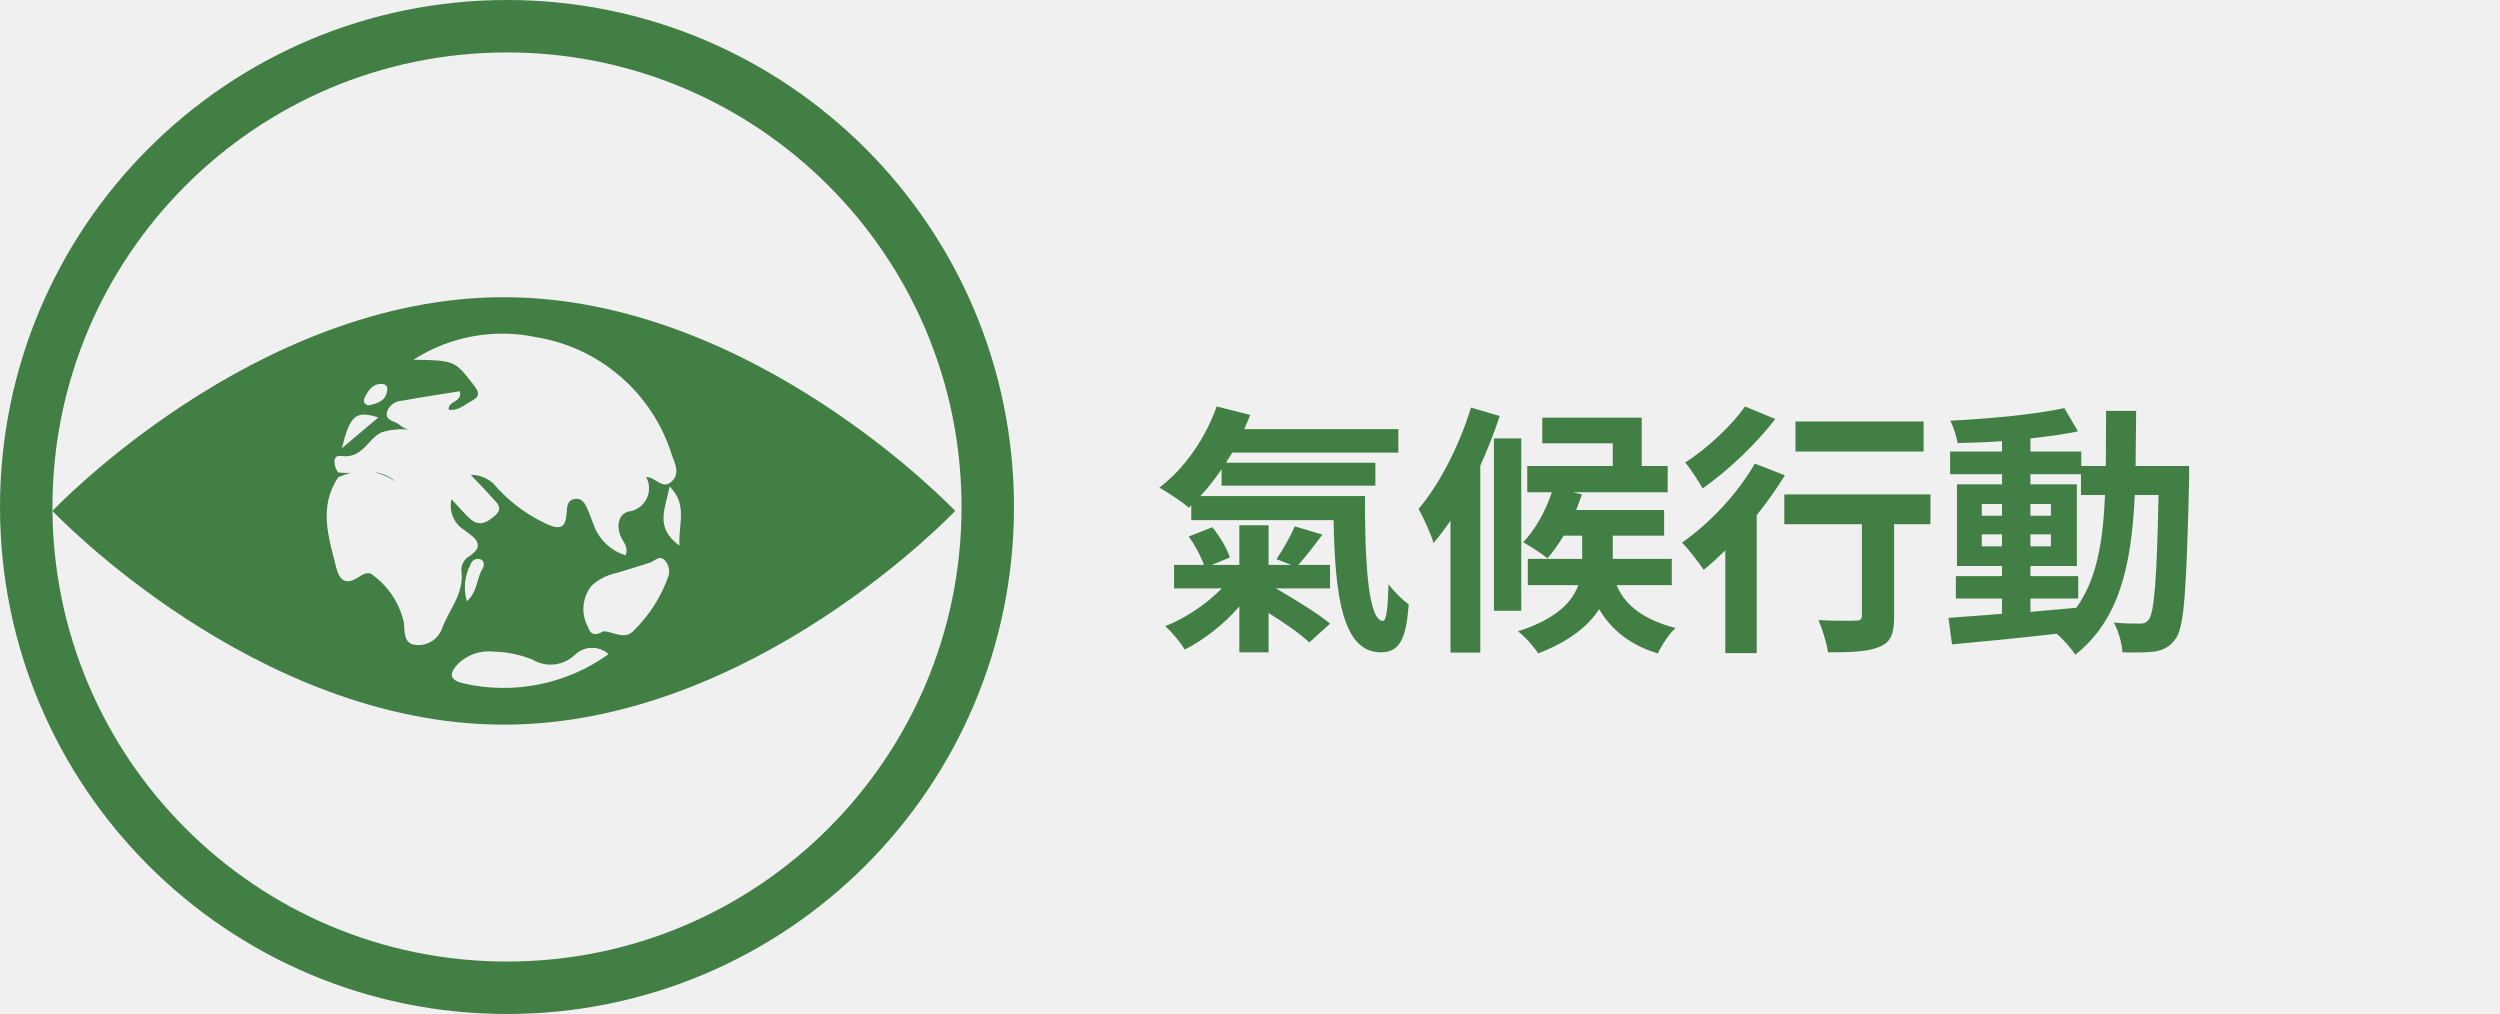
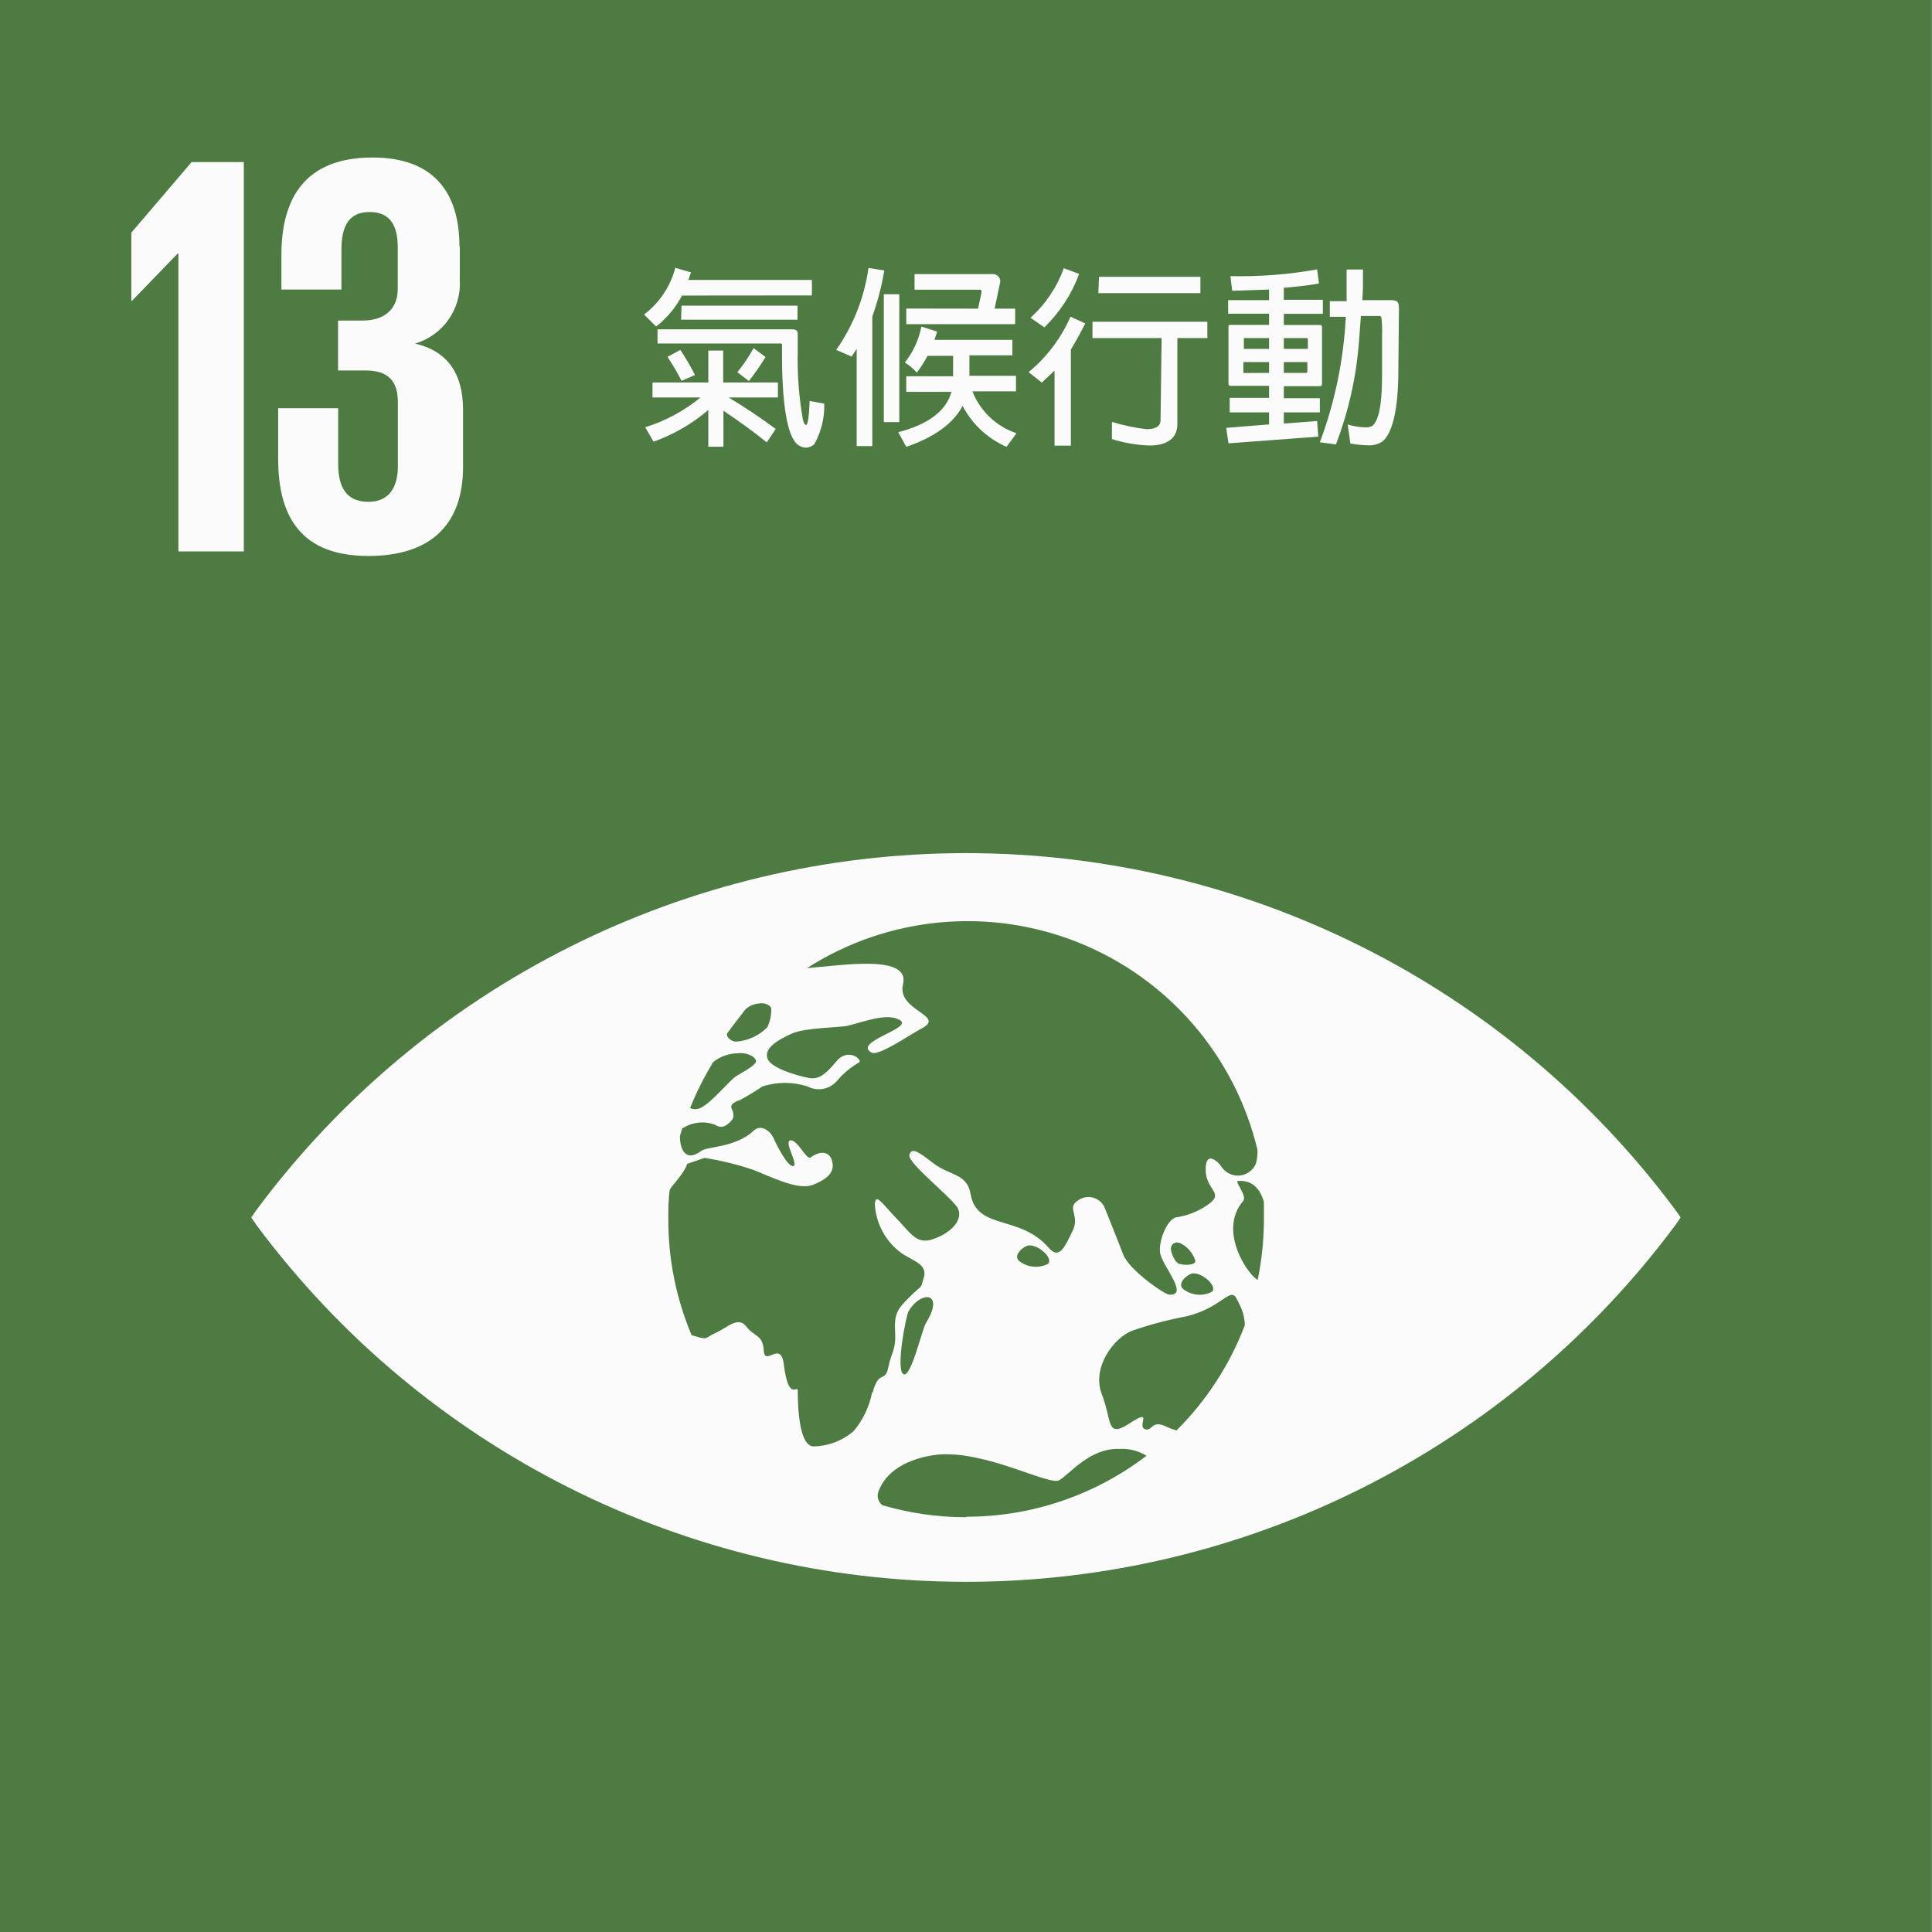
- <svg xmlns="http://www.w3.org/2000/svg" width="143" height="58" viewBox="0 0 143 58">
-   <g id="huainam_icon3" transform="translate(-1642 -102)">
-     <g id="组_4432" data-name="组 4432" transform="translate(217 -31)">
-       <g id="组_4427" data-name="组 4427" transform="translate(1425.333 133.333)">
-         <g id="椭圆_9" data-name="椭圆 9" transform="translate(-0.333 -0.333)" fill="none" stroke="#417f45" stroke-width="3">
-           <circle cx="29" cy="29" r="29" stroke="none" />
-           <circle cx="29" cy="29" r="27.5" fill="none" />
-         </g>
+ <svg xmlns="http://www.w3.org/2000/svg" viewBox="0 0 160.92 160.93">
+   <defs>
+     <style>.cls-1{fill:#48773c;}.cls-1,.cls-2,.cls-3{opacity:0.97;}.cls-2,.cls-4{fill:#fff;}</style>
+   </defs>
+   <g id="圖層_2" data-name="圖層 2">
+     <g id="CHI">
+       <rect class="cls-1" width="160.92" height="160.93" />
+       <polygon class="cls-2" points="20.31 13.5 20.31 45.93 14.86 45.93 14.86 21.11 14.81 21.11 10.98 25.07 10.94 25.07 10.94 19.38 15.96 13.5 20.31 13.5" />
+       <path class="cls-2" d="M38.3,20.53v2.82a5.2,5.2,0,0,1-3.73,5.27c2.72.62,4,2.53,4,5.5V38.9c0,4.5-2.39,7.41-7.89,7.41s-7.51-3.15-7.51-8.08V34h5v4.64c0,1.92.66,3.16,2.53,3.16,1.67,0,2.44-1.19,2.44-2.92V33.5c0-1.73-.77-2.64-2.68-2.64H28.16V26.7h2.05c1.77,0,2.92-.91,2.92-2.63V20.58c0-1.77-.62-2.92-2.34-2.92s-2.35,1.15-2.35,3.16v3.3h-5V21.25c0-4.79,2-8.13,7.6-8.13,5,0,7.23,2.82,7.23,7.41" />
+       <path class="cls-2" d="M139.53,100.75a73.61,73.61,0,0,0-118.14,0l-.46.66.46.67a73.62,73.62,0,0,0,118.14,0c.18-.26.34-.48.46-.67-.12-.19-.28-.41-.46-.66M60.58,86.07c.32-.47,1.39-1.82,1.52-2a1.9,1.9,0,0,1,1.2-.49c.38-.07.88.14.94.42a3.32,3.32,0,0,1-.33,1.58,4.14,4.14,0,0,1-2.64,1.19c-.58-.09-.8-.54-.69-.71M59.3,88.6l.13-.15a3.28,3.28,0,0,1,2-.71c.62-.11,1.44.2,1.54.61s-1.55,1.16-1.85,1.44c-.86.79-2.2,2.4-3,2.58a1,1,0,0,1-.64-.07,25.55,25.55,0,0,1,1.85-3.7M72.64,116a7.1,7.1,0,0,1-1.52,3.19,5.2,5.2,0,0,1-3.39,1.29c-1.13-.08-1.28-3.1-1.28-4.65,0-.53-.76,1-1.16-2.17-.25-2.07-1.58.21-1.67-1.16s-.76-1.1-1.45-2-1.56.08-2.53.51-.57.66-1.94.23l-.08,0a24.65,24.65,0,0,1-1.95-9.66c0-.84,0-1.67.12-2.48l.15-.23c1.32-1.56,1.29-1.92,1.29-1.92l1.45-.5a23.85,23.85,0,0,1,4.07,1c1.44.54,3.71,1.76,5,1.23,1-.4,1.7-.92,1.61-1.71-.1-1-.89-1.24-1.84-.56-.35.24-1.09-1.5-1.68-1.42s.72,2.06.23,2.14-1.5-2-1.67-2.39-.94-1.2-1.63-.55c-1.47,1.39-3.85,1.31-4.33,1.66-1.45,1.09-1.83-.35-1.8-1.24l.18-.6a3,3,0,0,1,2.76-.31c.65.43,1.11-.11,1.36-.37s.16-.66,0-1,.33-.59.66-.68A19.61,19.61,0,0,0,63.5,90.5a6.12,6.12,0,0,1,3.77,0A2,2,0,0,0,69.75,90a6.88,6.88,0,0,1,1.8-1.5c.36-.16-.88-1.33-1.91-.06s-1.55,1.38-2,1.38-3.35-.72-3.7-1.62.89-1.59,2-2.1,4-.5,4.69-.66C72.06,85.08,74,84.32,75,85s-4,1.79-2.4,2.68c.59.32,3.24-1.53,4.15-2,2.13-1.1-2.08-1.46-1.53-3.7.62-2.53-5.16-1.55-8-1.34a24.83,24.83,0,0,1,37.52,15.12,3.81,3.81,0,0,1-.12,1.15,1.63,1.63,0,0,1-2.91.22c-.25-.36-1.31-1.37-1.28.35s1.68,1.9.09,2.93a6.09,6.09,0,0,1-2.61,1c-.73.26-1.44,2-1.27,3s2.44,3.53.76,3.43c-.39,0-3.36-2.06-3.85-3.36s-1.08-2.72-1.48-3.75a1.48,1.48,0,0,0-2.34-.69c-.88.61.25,1.21-.39,2.5s-1.09,2.45-2,1.38c-2.42-2.78-6-1.41-6.5-4.5-.3-1.67-1.74-1.51-3-2.46s-1.88-1.46-2.09-.77,3.8,3.75,4.08,4.55c.42,1.2-1.19,2.26-2.37,2.55s-1.69-.67-2.85-1.87-1.66-2.07-1.74-1.12a5.43,5.43,0,0,0,2.27,4.12c1,.64,2.14.93,1.81,2s0,.45-1.13,1.56-1.34,1.48-1.26,3-.32,1.64-.57,2.93-.8.17-1.29,2.06m26.65-9.9c.83-.07,2.09,1.09,1.6,1.53a2.21,2.21,0,0,1-2.37-.21c-.63-.48.39-1.29.77-1.32m-1.06-.76c-.27-.1-.5-.36-.71-1s.31-1,.82-.71a2.4,2.4,0,0,1,1.17,1.43c0,.4-1,.36-1.28.25m-11,0a2.25,2.25,0,0,1-2.37-.22c-.63-.48.39-1.29.77-1.32.83-.07,2.09,1.09,1.6,1.54M77.13,110.2c-.34.56-1.28,4.73-1.9,4.25s.25-4.85.43-5.18c1-1.8,3.1-1.71,1.47.93m3.37,16.18a24.79,24.79,0,0,1-7-1,1,1,0,0,1-.3-1.21c.77-2,3.06-2.79,4.87-3,4-.39,9.32,2.61,10.16,2.13s2.55-2.7,5-2.61a3.91,3.91,0,0,1,2.27.57,24.71,24.71,0,0,1-15.06,5.08M98,119.15a4.94,4.94,0,0,1-.78-.28c-1.36-.69-1.19.41-1.86.17s.75-1.8-1.25-.49-1.46-.2-2.33-2.41,1-4.74,2.57-5.31a31.82,31.82,0,0,1,4.51-1.19c3-.75,3.62-2.52,4.16-1.44l.29.58a4,4,0,0,1,.38,1.61A24.8,24.8,0,0,1,98,119.15m6.8-12.53c-.66-.19-3.45-4-1.25-6.58.37-.42-.74-1.64-.43-1.67,1.2-.09,1.84.66,2.16,1.74,0,.47,0,1,0,1.44a25,25,0,0,1-.52,5.07" />
+       <g class="cls-3">
+         <path class="cls-4" d="M56.81,24.62a8,8,0,0,1-2.16,2.58l-1-1a7.19,7.19,0,0,0,2.6-3.89l1.31.38-.22.63H67.63v1.29Zm7.06,12.23q-1.5-1.22-3.61-2.64v3H59V34.15a14.43,14.43,0,0,1-4.56,2.64l-.7-1.2a13.71,13.71,0,0,0,4.61-2.48h-4V31.86H59V29.2h1.24v2.66h4.56v1.25h-4.1c1.33.8,2.64,1.68,3.92,2.62Zm-9.1-9.42H66c.25,0,.45.09.45.35,0,.51,0,1,0,1.49a28.66,28.66,0,0,0,.42,5.63c.06.32.16.48.27.5s.24-.42.3-2l1.22.22A6.56,6.56,0,0,1,67.83,37a1.08,1.08,0,0,1-.69.29,1.19,1.19,0,0,1-1-.61c-.83-1.21-1-4.73-1-6.85,0-.32,0-.64,0-1a.15.15,0,0,0,0-.09.11.11,0,0,0-.1-.13H54.77Zm2,4.29c-.22-.45-.61-1.14-1.17-2l1.07-.57a19.1,19.1,0,0,1,1.22,2.09Zm0-6.26h9.66v1.17H56.73ZM61.42,31A13.3,13.3,0,0,0,62.77,29l1,.74a21.71,21.71,0,0,1-1.39,2Z" />
+         <path class="cls-4" d="M71.36,29.06l-.42.64-1.29-.55a15.62,15.62,0,0,0,2.69-6.83l1.32.21a22.53,22.53,0,0,1-1,3.84V37.16H71.36Zm2.26-4.55h1.29V35.16H73.62ZM83.84,37.22a7.54,7.54,0,0,1-3.66-3.41c-.77,1.46-2.34,2.61-4.69,3.41L74.82,36c2.46-.63,4-1.76,4.43-3.36H75.49v-1.3h3.9v-1.7H77.26a9.89,9.89,0,0,1-.89,1.4,4.18,4.18,0,0,0-1-.84,7,7,0,0,0,1.38-3l1.31.42-.22.69h6.49v1.29H80.75v1.7h3.88v1.3H81v0a6,6,0,0,0,3.67,3.49ZM81.47,25.71l.29-1.37c0-.13,0-.21-.16-.21H76.18v-1.3h6.53a.61.61,0,0,1,.61.64l-.47,2.24h1.71V27H75.49v-1.3Z" />
+         <path class="cls-4" d="M87.84,30.87l-1.06,1L85.68,31a12.56,12.56,0,0,0,3.49-4.62l1.23.56c-.42.83-.82,1.55-1.2,2.18v8H87.84Zm-2-4.4a10.26,10.26,0,0,0,2.77-4.13l1.28.48a12,12,0,0,1-2.9,4.45Zm10.92,1.69H91V26.8h9.57v1.36H98.07v7.19c0,1-.66,1.76-2.34,1.76a11.65,11.65,0,0,1-3.11-.54l0-1.43a16,16,0,0,0,2.88.61c.62,0,1.17-.16,1.17-.75Zm-5.22-5.1h8.45v1.36H91.49Z" />
+         <path class="cls-4" d="M105.71,35.35v-1h-3.28V33.14h3.28v-1h-3.22c-.11,0-.16-.06-.16-.17V27.2c0-.09,0-.14.16-.14h3.22v-.93H102.3V25h3.41v-.88l-3.07.1L102.49,23a36.27,36.27,0,0,0,7.22-.56l.16,1.17c-.75.17-2.78.36-2.93.36v1h3.25v1.17h-3.25v.93h3c.11,0,.18.05.18.14V32a.16.16,0,0,1-.18.17h-3v1h3v1.18h-3v.93l2.77-.21.1,1.3-7.48.56-.19-1.29Zm0-6.29v-.9h-2.1s-.06,0,0,.05v.85Zm0,2v-.9h-2.14V31l0,.07Zm1.23-2.9v.9h2v-.85l-.07-.05Zm0,2v.9h1.89l.07-.07v-.83Zm3,6.68a34.65,34.65,0,0,0,2.16-10.45h-1.33v-1.3h1.4V22.45h1.36V24l-.05,1H116c.39.07.53.1.53.74l-.06,5.86c-.08,2.83-.55,4.58-1.35,5.2a2,2,0,0,1-1.22.29,8.17,8.17,0,0,1-1.42-.15l-.22-1.58a6,6,0,0,0,1.47.24,1.1,1.1,0,0,0,.61-.14c.72-.66.77-2.85.78-4.07,0-1.49,0-2.66,0-3.47a8.52,8.52,0,0,0-.06-1.51.2.2,0,0,0-.18-.09h-1.52l-.16,2.12a30.45,30.45,0,0,1-1.92,8.58Z" />
      </g>
-       <g id="组_4428" data-name="组 4428" transform="translate(1305.689 145.138)">
-         <text id="氣候行動" transform="translate(185.311 7.862)" fill="#417f45" font-size="15" font-family="YuGothicUI-Bold, Yu Gothic UI" font-weight="700">
-           <tspan x="0" y="16">氣候行動</tspan>
-         </text>
-       </g>
-     </g>
-     <g id="组_4450" data-name="组 4450" transform="translate(1612.13 -328.824)">
-       <path id="路径_2240" data-name="路径 2240" d="M68.4,467.038a1.978,1.978,0,0,0-1.225-.541A3.235,3.235,0,0,1,68.4,467.038Z" transform="translate(-15.905 -8.656)" fill="#417f45" />
-       <path id="路径_2241" data-name="路径 2241" d="M58.688,447.824c-14.259,0-25.818,12.225-25.818,12.225s11.559,12.225,25.818,12.225,25.818-12.225,25.818-12.225S72.948,447.824,58.688,447.824Zm-7.981,5.8c.193-.407.421-.837.975-.841.252,0,.372.143.341.348-.076.63-.543.755-.984.861A.27.27,0,0,1,50.707,453.628Zm.806,1.075-2.09,1.766C49.9,454.554,50.219,454.3,51.513,454.7Zm2.153,13.014c-.726-.052-.638-.755-.694-1.275a4.583,4.583,0,0,0-1.722-2.676c-.315-.317-.645-.067-.912.1-.735.452-1.058.127-1.237-.581-.439-1.733-1.021-3.466.12-5.162a4.133,4.133,0,0,1,.757-.251,4.022,4.022,0,0,1-.781-.024c-.25-.392-.333-1.017.186-.94,1.234.182,1.516-.991,2.329-1.357a4.044,4.044,0,0,1,1.546-.148,1.206,1.206,0,0,1-.554-.293c-.273-.212-.818-.214-.7-.729a.946.946,0,0,1,.86-.632c1.1-.2,2.2-.363,3.314-.543.133.676-.685.517-.643,1.059.519.083.9-.277,1.307-.5.37-.2.527-.391.164-.859-1.116-1.442-1.083-1.468-3.489-1.5a9.4,9.4,0,0,1,7.074-1.281,9.78,9.78,0,0,1,7.716,6.744c.175.5.476,1.043-.025,1.508-.522.485-.876-.245-1.453-.268a1.343,1.343,0,0,1-1.029,1.983c-.546.161-.675.791-.441,1.39.129.33.479.6.3,1.109A2.783,2.783,0,0,1,63.89,461c-.158-.386-.286-.784-.464-1.16-.124-.262-.294-.528-.654-.48s-.453.278-.474.617c-.059.96-.227,1.291-1.358.725a8.833,8.833,0,0,1-2.853-2.224,1.912,1.912,0,0,0-1.293-.492c.4.424.816.835,1.2,1.276.254.293.7.6.21,1.036-.419.371-.893.69-1.432.213-.334-.3-.619-.646-1.074-1.13a1.621,1.621,0,0,0,.717,1.751c.7.509,1.278.918.16,1.6a.935.935,0,0,0-.312.768c.167,1.279-.713,2.185-1.1,3.259A1.444,1.444,0,0,1,53.666,467.717Zm3.779-4.306c-.323.552-.272,1.294-.87,1.809a2.794,2.794,0,0,1,.22-2.126.43.43,0,0,1,.611-.25C57.622,462.974,57.546,463.239,57.446,463.411Zm-1.066,6.5c-.881-.19-.781-.615-.311-1.111a2.533,2.533,0,0,1,2.063-.7,6.345,6.345,0,0,1,2.188.453,2.007,2.007,0,0,0,2.408-.244,1.417,1.417,0,0,1,1.954-.064A10.3,10.3,0,0,1,56.379,469.915Zm11.709-6.084a8.145,8.145,0,0,1-2.008,3.111c-.5.5-1.148.009-1.7,0-.427.251-.722.24-.888-.269a2.127,2.127,0,0,1,.215-2.336,2.981,2.981,0,0,1,1.422-.728c.634-.192,1.267-.385,1.9-.587.291-.093.575-.479.879-.127A.936.936,0,0,1,68.088,463.831Zm.65-1.786c-1.458-1.056-.789-2.139-.571-3.389C69.228,459.687,68.659,460.776,68.738,462.044Z" fill="#417f45" />
    </g>
  </g>
</svg>
